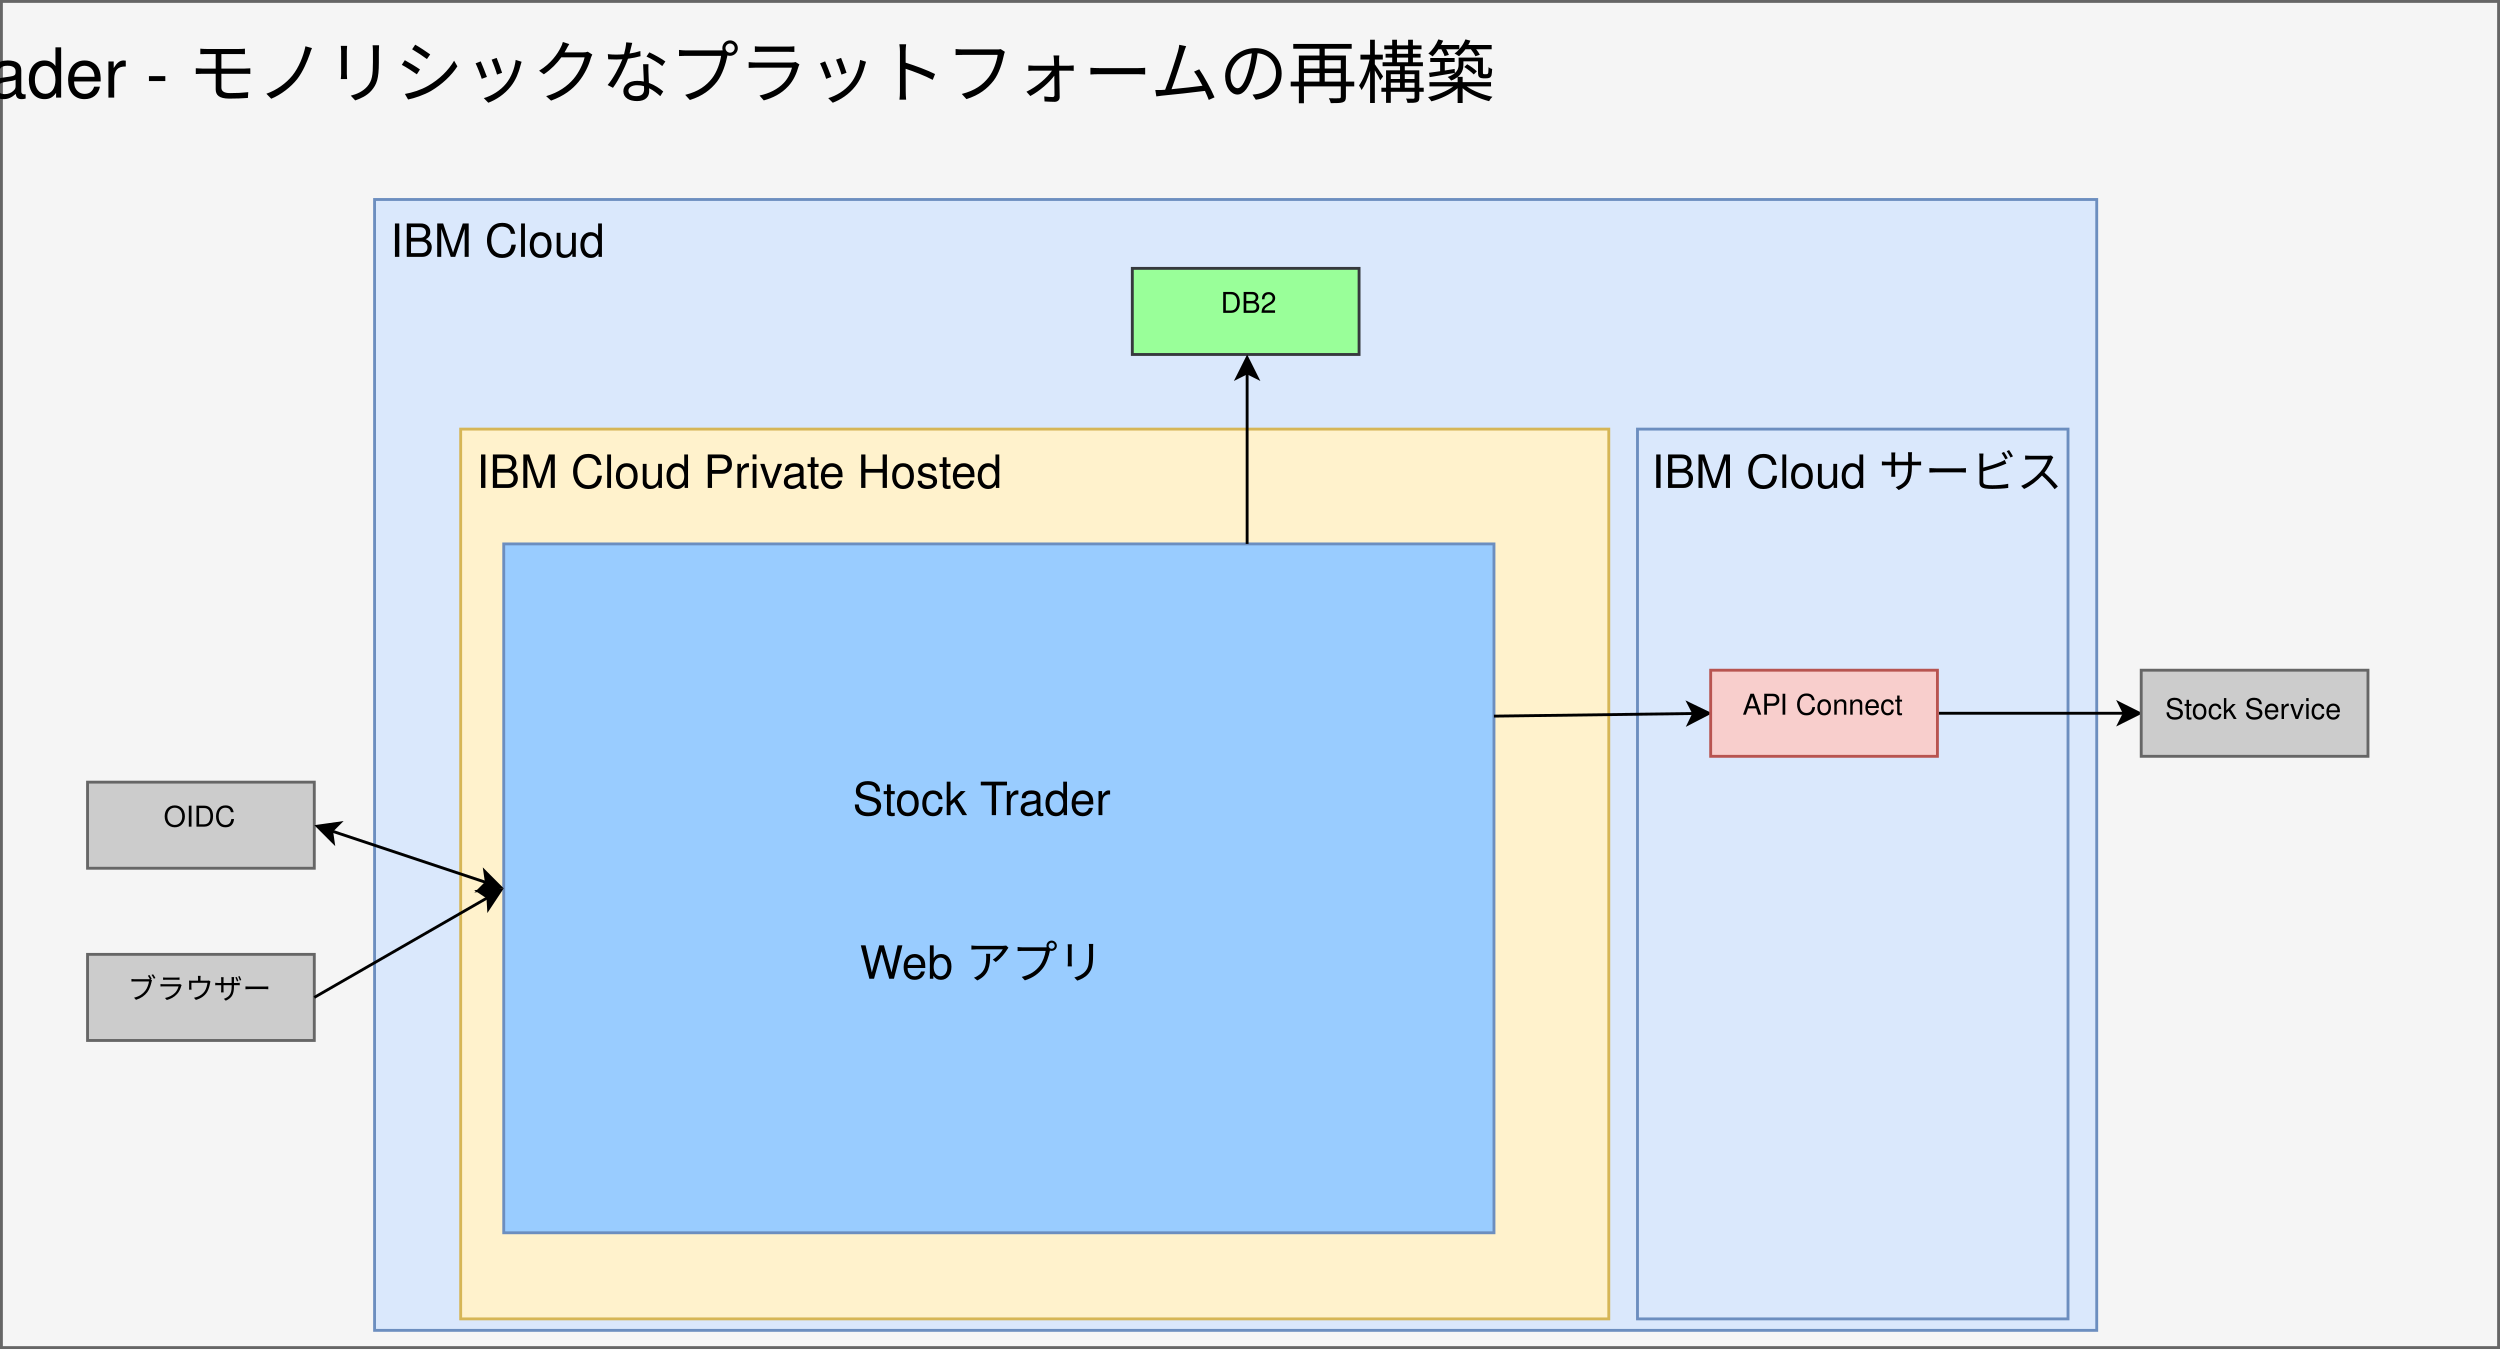
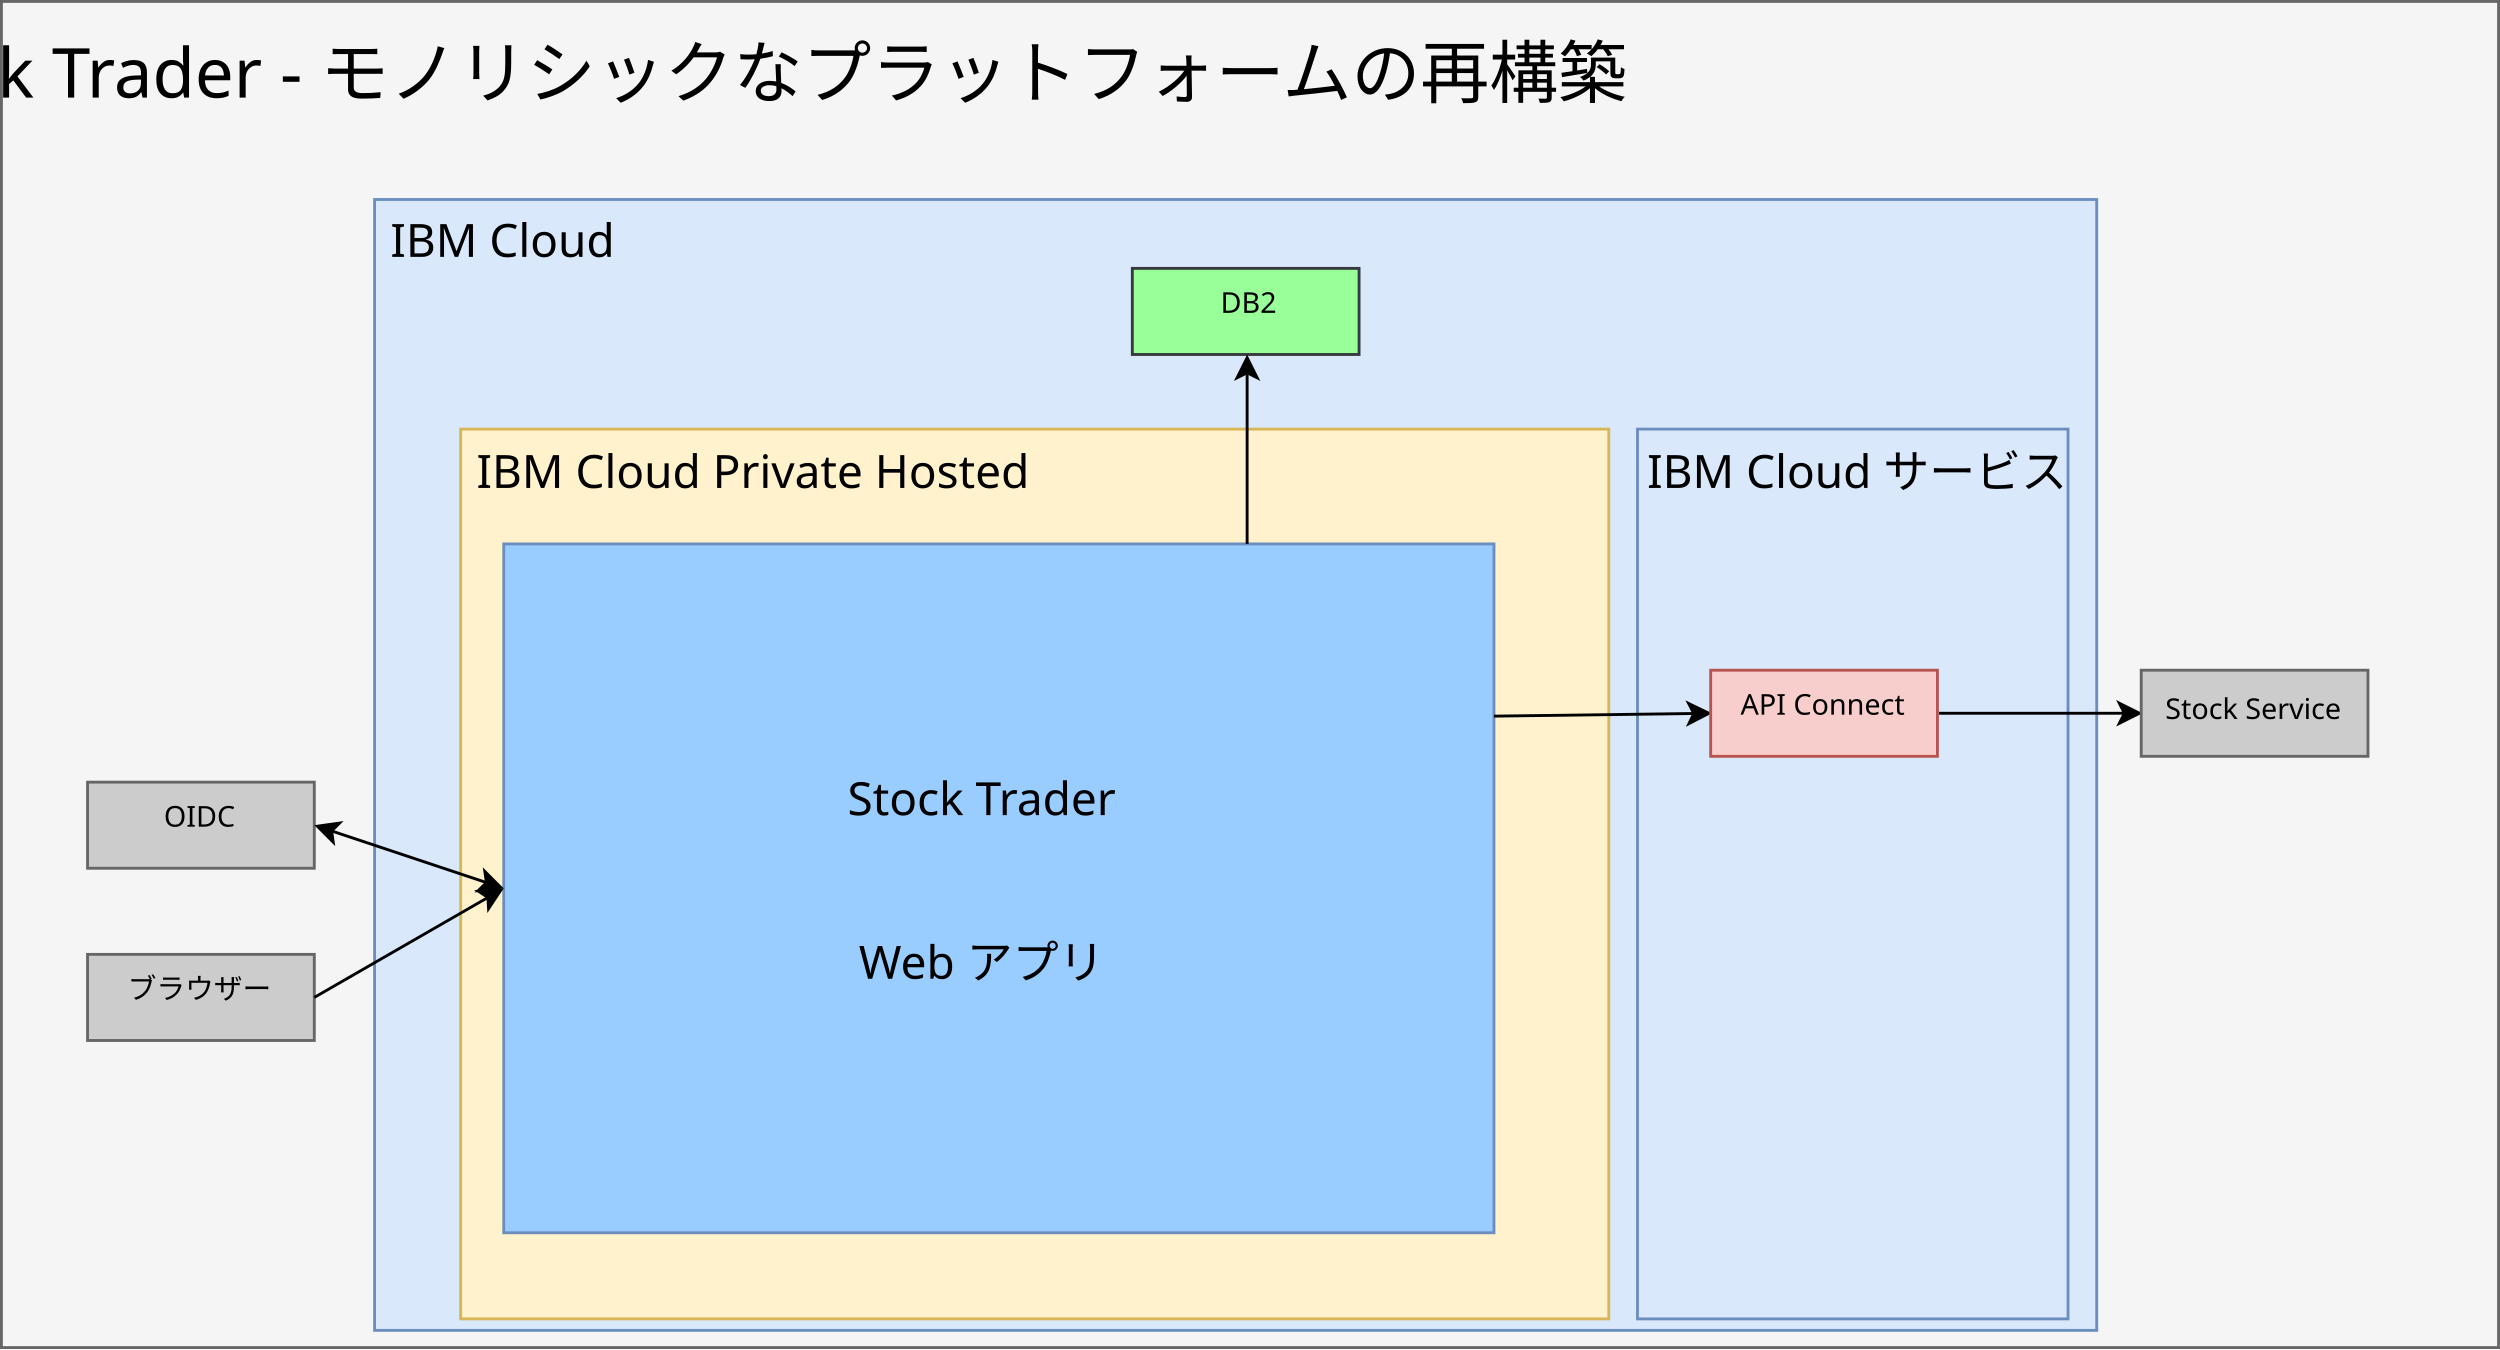
- <svg xmlns="http://www.w3.org/2000/svg" width="871px" height="470px" version="1.1">
-   <g transform="translate(.5 .5)">
-     <g pointer-events="none">
-       <rect width="870" height="469" fill="#f5f5f5" stroke="#666" />
-       <rect x="130" y="69" width="600" height="394" fill="#dae8fc" stroke="#6c8ebf" />
-       <rect x="570" y="149" width="150" height="310" fill="#dae8fc" stroke="#6c8ebf" />
-     </g>
-     <g font-family="Helvetica" font-size="24px" text-anchor="middle">
-       <text x="214.5" y="33.5">Stock Trader - モノリシックなプラットフォームの再構築</text>
-     </g>
-     <rect x="160" y="149" width="400" height="310" fill="#fff2cc" pointer-events="none" stroke="#d6b656" />
-     <g font-family="Helvetica" font-size="16px">
-       <text x="165.5" y="169.5">IBM Cloud Private Hosted</text>
-     </g>
-     <rect x="394" y="93" width="79" height="30" fill="#9f9" pointer-events="none" stroke="#36393d" />
-     <g font-family="Helvetica" font-size="10px" text-anchor="middle">
-       <text x="434.5" y="108.5">DB2</text>
-     </g>
-     <g pointer-events="none">
-       <rect x="175" y="189" width="345" height="240" fill="#9cf" stroke="#6c8ebf" />
-       <g stroke="#000" stroke-miterlimit="10">
-         <path d="m520 249 69.63-0.92" fill="none" />
-         <path d="m594.88 248.01-6.95 3.6 1.7-3.53-1.79-3.47z" />
-         <path d="m434 189v-59.63" fill="none" />
-         <path d="m434 124.12 3.5 7-3.5-1.75-3.5 1.75z" />
-       </g>
-     </g>
-     <g font-family="Helvetica" font-size="16px">
-       <text x="135.5" y="89">IBM Cloud</text>
-     </g>
-     <path d="m675 248h64.63" fill="none" pointer-events="none" stroke="#000" stroke-miterlimit="10" />
-     <path d="m744.88 248-7 3.5 1.75-3.5-1.75-3.5z" pointer-events="none" stroke="#000" stroke-miterlimit="10" />
-     <g font-family="Helvetica" font-size="16px" text-anchor="middle">
-       <text x="646.5" y="169.5">IBM Cloud サービス</text>
-     </g>
-     <rect x="595.5" y="233" width="79" height="30" fill="#f8cecc" pointer-events="none" stroke="#b85450" />
-     <g font-family="Helvetica" font-size="10px" text-anchor="middle">
-       <text x="634.5" y="248.5">API Connect</text>
-     </g>
-     <rect x="30" y="332" width="79" height="30" fill="#ccc" pointer-events="none" stroke="#666" />
-     <g font-family="Helvetica" font-size="10px" text-anchor="middle">
-       <text x="69" y="347.5">ブラウザー</text>
-     </g>
-     <rect x="30" y="272" width="79" height="30" fill="#ccc" pointer-events="none" stroke="#666" />
-     <g font-family="Helvetica" font-size="10px" text-anchor="middle">
-       <text x="69" y="287.5">OIDC</text>
-     </g>
-     <g pointer-events="none">
-       <g stroke="#000" stroke-miterlimit="10">
-         <path d="m109 347 60.48-34.82" fill="none" />
-         <path d="m174.03 309.56-4.32 6.52-0.23-3.9-3.26-2.16z" />
-         <path d="m115.04 289.01 53.92 17.98" fill="none" />
-         <path d="m110.06 287.35 7.75-1.1-2.77 2.76 0.55 3.88z" />
-         <path d="m173.94 308.65-7.75 1.1 2.77-2.76-0.55-3.88z" />
-       </g>
-       <rect x="745.5" y="233" width="79" height="30" fill="#ccc" stroke="#666" />
-     </g>
-     <g font-family="Helvetica" font-size="10px" text-anchor="middle">
-       <text x="784.5" y="250">Stock Service</text>
-     </g>
-     <g font-family="Helvetica" font-size="16px" text-anchor="middle">
-       <text x="341.5" y="283.5">Stock Trader</text>
-       <text x="341.5" y="340.5">Web アプリ</text>
+ <svg xmlns="http://www.w3.org/2000/svg" width="871px" height="470px" version="1.1" id="svg100">
+   <defs id="defs104" />
+   <g id="g10" pointer-events="none" transform="translate(0.5,0.5)">
+     <rect style="fill:#f5f5f5;stroke:#666666" y="0" x="0" id="rect4" height="469" width="870" />
+     <rect style="fill:#dae8fc;stroke:#6c8ebf" id="rect6" height="394" width="600" y="69" x="130" />
+     <rect style="fill:#dae8fc;stroke:#6c8ebf" id="rect8" height="310" width="150" y="149" x="570" />
+   </g>
+   <g style="font-size:24px;font-family:'MS UI Gothic';text-anchor:middle" id="g14" font-size="24px" transform="translate(44.5,0.5)">
+     <text id="text12" y="33.5" x="214.5">Stock Trader - モノリシックなプラットフォームの再構築</text>
+   </g>
+   <rect style="fill:#fff2cc;stroke:#d6b656" id="rect16" pointer-events="none" height="310" width="400" y="149.5" x="160.5" />
+   <g style="font-size:16px;font-family:'MS UI Gothic'" id="g20" font-size="16px" transform="translate(0.5,0.5)">
+     <text id="text18" y="169.5" x="165.5">IBM Cloud Private Hosted</text>
+   </g>
+   <rect style="fill:#99ff99;stroke:#36393d" id="rect22" pointer-events="none" height="30" width="79" y="93.5" x="394.5" />
+   <g style="font-size:10px;font-family:'MS UI Gothic';text-anchor:middle" id="g26" font-size="10px" transform="translate(0.5,0.5)">
+     <text id="text24" y="108.5" x="434.5">DB2</text>
+   </g>
+   <g id="g40" pointer-events="none" transform="translate(0.5,0.5)">
+     <rect style="fill:#99ccff;stroke:#6c8ebf" id="rect28" height="240" width="345" y="189" x="175" />
+     <g style="stroke:#000000;stroke-miterlimit:10" id="g38" stroke-miterlimit="10">
+       <path style="fill:none" id="path30" d="m 520,249 69.63,-0.92" />
+       <path id="path32" d="m 594.88,248.01 -6.95,3.6 1.7,-3.53 -1.79,-3.47 z" />
+       <path style="fill:none" id="path34" d="M 434,189 V 129.37" />
+       <path id="path36" d="m 434,124.12 3.5,7 -3.5,-1.75 -3.5,1.75 z" />
    </g>
  </g>
+   <g style="font-size:16px;font-family:'MS UI Gothic'" id="g44" font-size="16px" transform="translate(0.5,0.5)">
+     <text id="text42" y="89" x="135.5">IBM Cloud</text>
+   </g>
+   <path style="fill:none;stroke:#000000;stroke-miterlimit:10" id="path46" stroke-miterlimit="10" pointer-events="none" d="m 675.5,248.5 h 64.63" />
+   <path style="stroke:#000000;stroke-miterlimit:10" id="path48" stroke-miterlimit="10" pointer-events="none" d="m 745.38,248.5 -7,3.5 1.75,-3.5 -1.75,-3.5 z" />
+   <g style="font-size:16px;font-family:'MS UI Gothic';text-anchor:middle" id="g52" font-size="16px" transform="translate(0.5,0.5)">
+     <text id="text50" y="169.5" x="646.5">IBM Cloud サービス</text>
+   </g>
+   <rect style="fill:#f8cecc;stroke:#b85450" id="rect54" pointer-events="none" height="30" width="79" y="233.5" x="596" />
+   <g style="font-size:10px;font-family:'MS UI Gothic';text-anchor:middle" id="g58" font-size="10px" transform="translate(0.5,0.5)">
+     <text id="text56" y="248.5" x="634.5">API Connect</text>
+   </g>
+   <rect style="fill:#cccccc;stroke:#666666" id="rect60" pointer-events="none" height="30" width="79" y="332.5" x="30.5" />
+   <g style="font-size:10px;font-family:'MS UI Gothic';text-anchor:middle" id="g64" font-size="10px" transform="translate(0.5,0.5)">
+     <text id="text62" y="347.5" x="69">ブラウザー</text>
+   </g>
+   <rect style="fill:#cccccc;stroke:#666666" id="rect66" pointer-events="none" height="30" width="79" y="272.5" x="30.5" />
+   <g style="font-size:10px;font-family:'MS UI Gothic';text-anchor:middle" id="g70" font-size="10px" transform="translate(0.5,0.5)">
+     <text id="text68" y="287.5" x="69">OIDC</text>
+   </g>
+   <g id="g86" pointer-events="none" transform="translate(0.5,0.5)">
+     <g style="stroke:#000000;stroke-miterlimit:10" id="g82" stroke-miterlimit="10">
+       <path style="fill:none" id="path72" d="m 109,347 60.48,-34.82" />
+       <path id="path74" d="m 174.03,309.56 -4.32,6.52 -0.23,-3.9 -3.26,-2.16 z" />
+       <path style="fill:none" id="path76" d="m 115.04,289.01 53.92,17.98" />
+       <path id="path78" d="m 110.06,287.35 7.75,-1.1 -2.77,2.76 0.55,3.88 z" />
+       <path id="path80" d="m 173.94,308.65 -7.75,1.1 2.77,-2.76 -0.55,-3.88 z" />
+     </g>
+     <rect style="fill:#cccccc;stroke:#666666" id="rect84" height="30" width="79" y="233" x="745.5" />
+   </g>
+   <g style="font-size:10px;font-family:'MS UI Gothic';text-anchor:middle" id="g90" font-size="10px" transform="translate(0.5,0.5)">
+     <text id="text88" y="250" x="784.5">Stock Service</text>
+   </g>
+   <g style="font-size:16px;font-family:'MS UI Gothic';text-anchor:middle" id="g96" font-size="16px" transform="translate(0.5,0.5)">
+     <text id="text92" y="283.5" x="341.5">Stock Trader</text>
+     <text id="text94" y="340.5" x="341.5">Web アプリ</text>
+   </g>
</svg>
